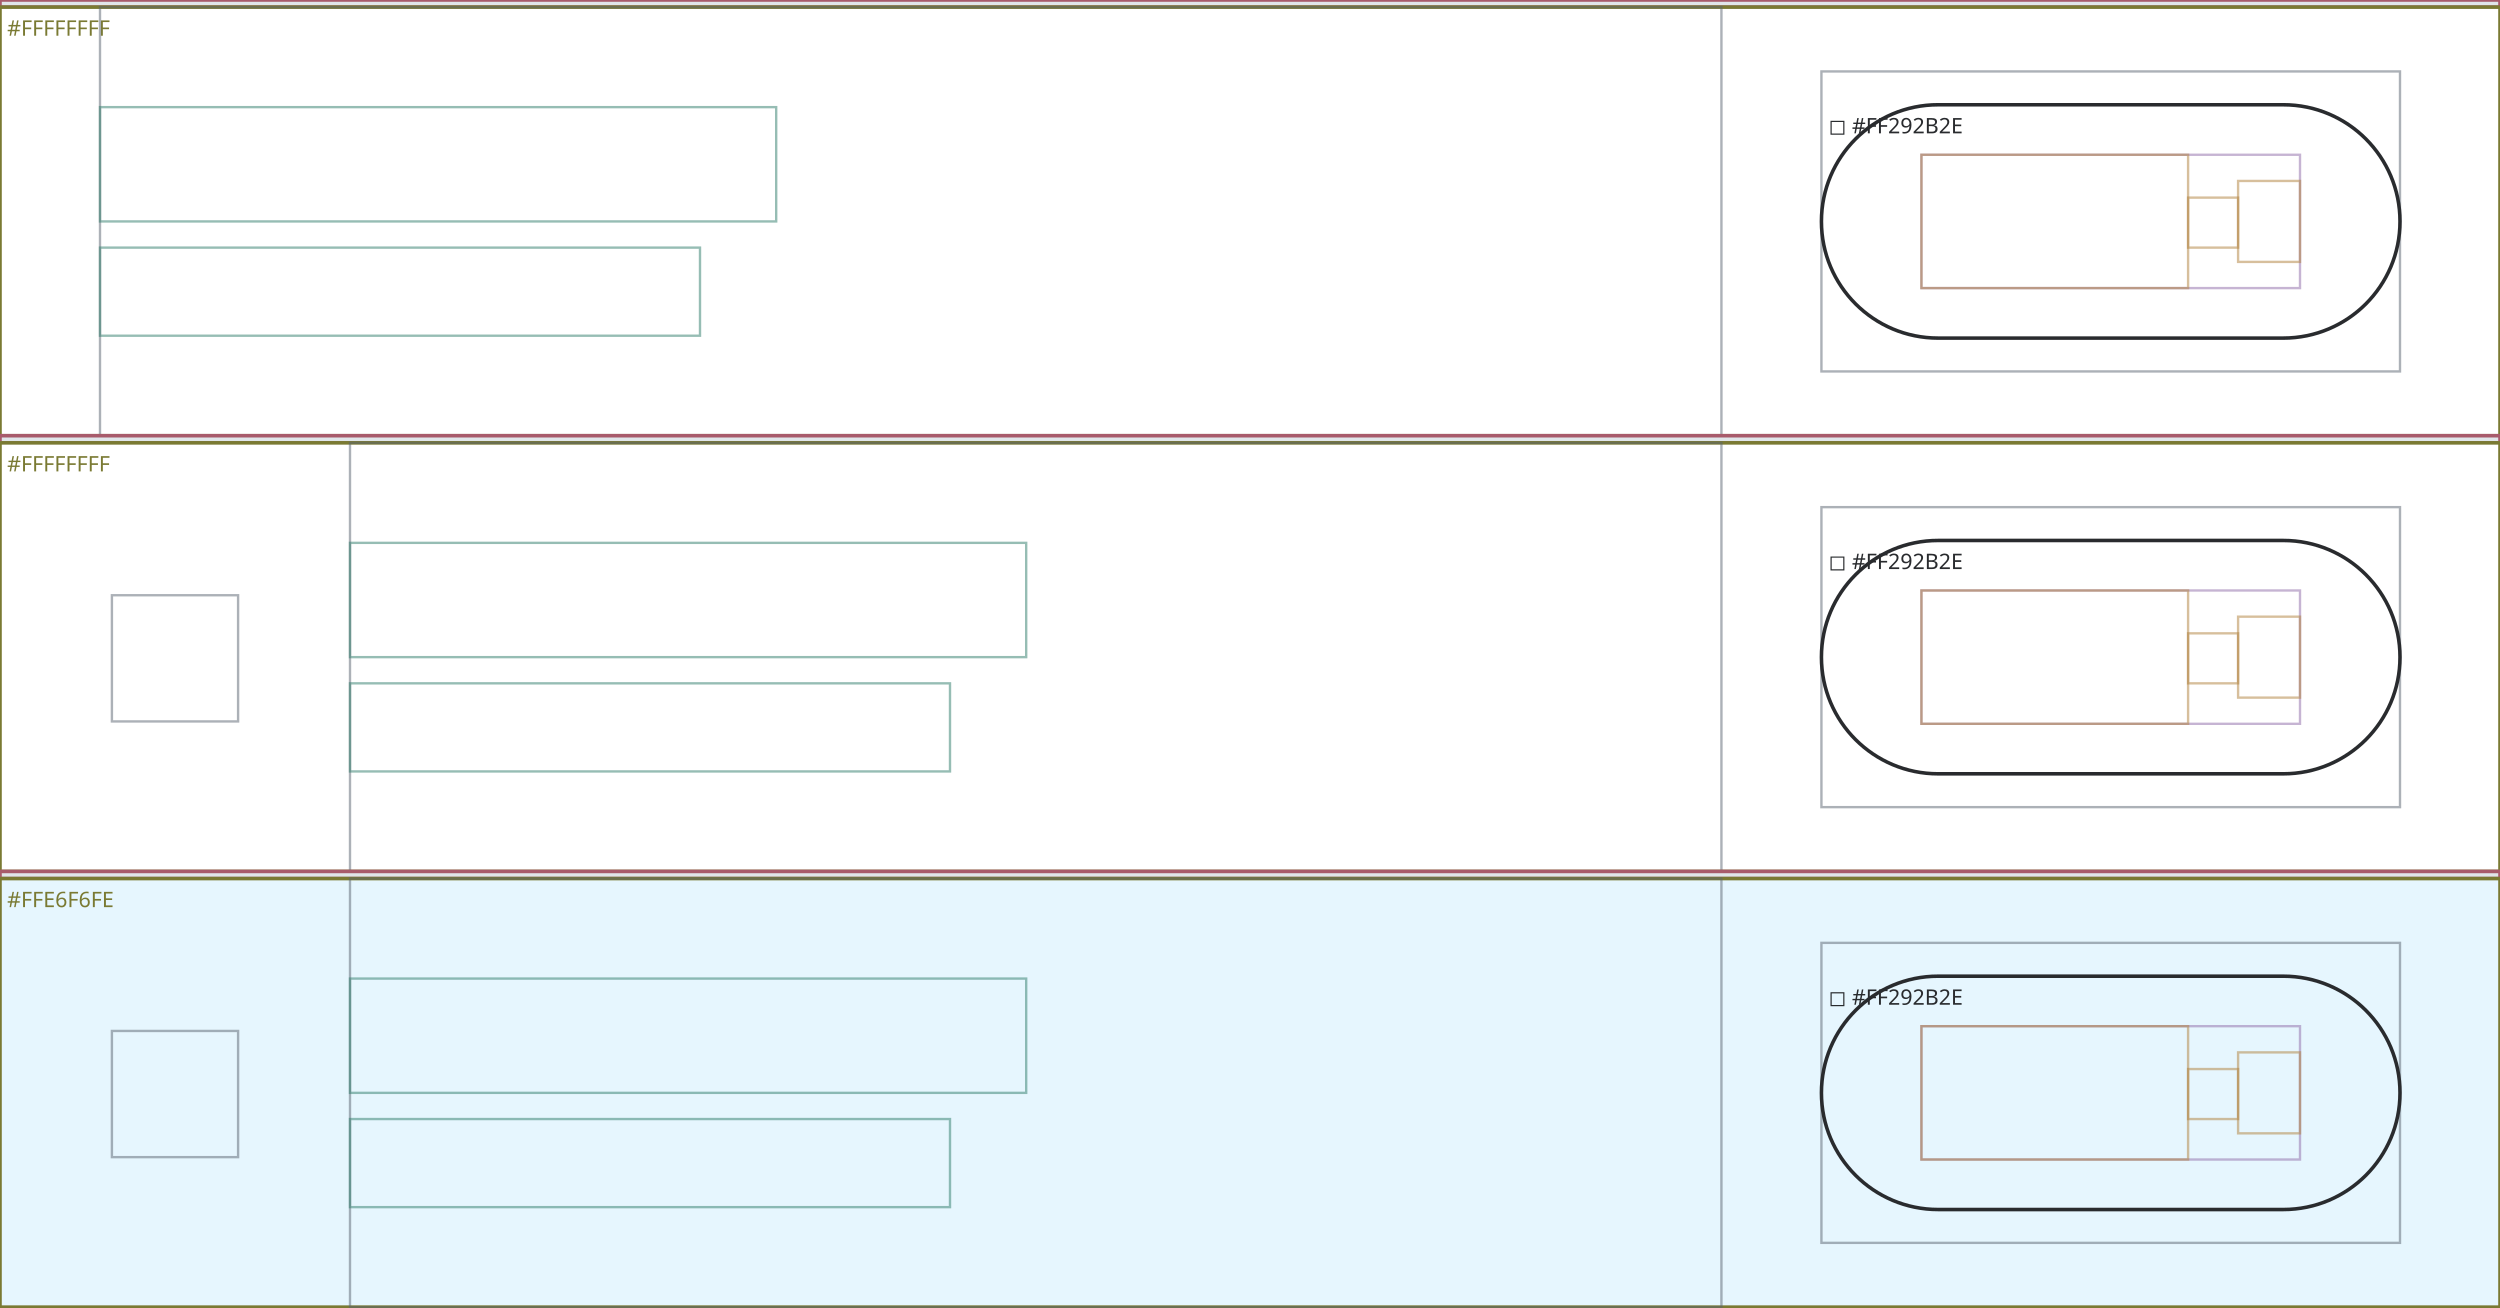
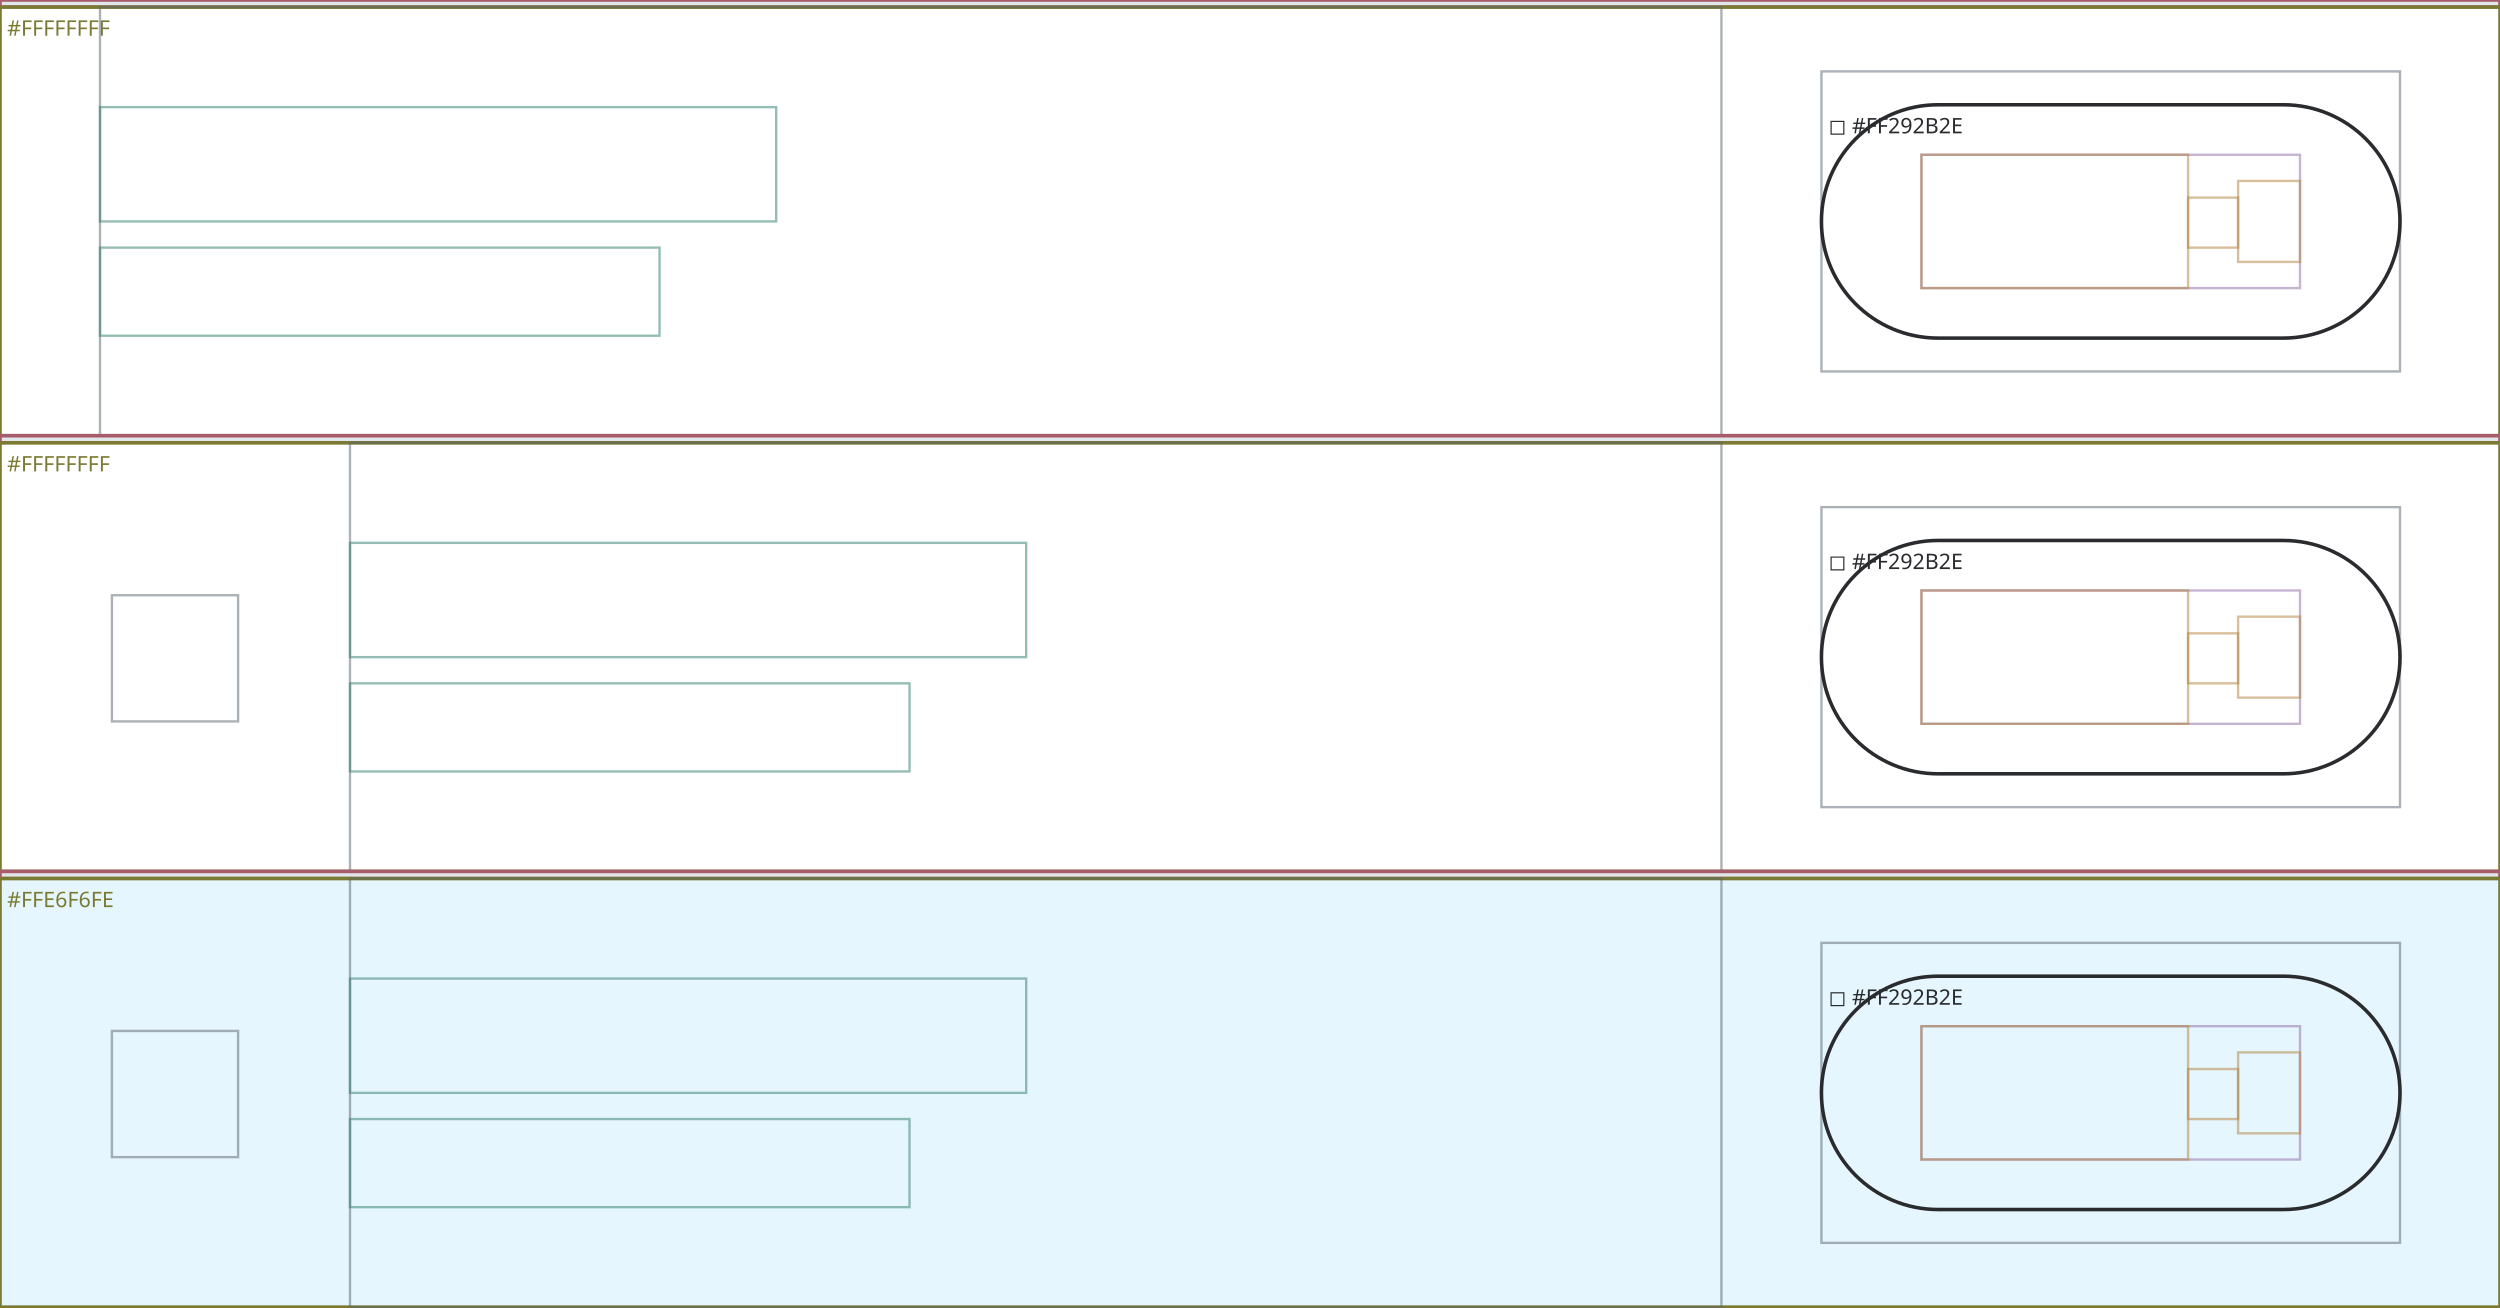
<svg xmlns="http://www.w3.org/2000/svg" viewBox="0 0 1050 549" width="1050" height="549" role="img" aria-label="Content/Bookmark row layout wireframe">
  <rect width="1050" height="549" fill="#ffffff" />
  <g>
    <rect x="0" y="0" width="1050" height="549" fill="none" fill-opacity="0" stroke="#5B6470" stroke-width="1" stroke-opacity="0.5" />
  </g>
  <g>
    <rect x="0" y="0" width="1050" height="549" fill="none" fill-opacity="0" stroke="#2E7D6B" stroke-width="1" stroke-opacity="0.5" />
  </g>
  <g>
    <rect x="0" y="0" width="1050" height="549" fill="#FFFFFF" fill-opacity="1" stroke="#8E6BA8" stroke-width="1.5" stroke-opacity="1" />
    <text x="3" y="12" font-family="system-ui, sans-serif" font-size="9" fill="#8E6BA8">#FFFFFFFF</text>
  </g>
  <g>
    <rect x="0" y="0" width="1050" height="549" fill="none" fill-opacity="0" stroke="#B0813B" stroke-width="1" stroke-opacity="0.5" />
  </g>
  <g>
    <rect x="0" y="0" width="1050" height="183" fill="none" fill-opacity="0" stroke="#3B72A8" stroke-width="1" stroke-opacity="0.5" />
  </g>
  <g>
    <rect x="0" y="0" width="1050" height="3" fill="#E0E6EA" fill-opacity="1" stroke="#A85B6B" stroke-width="1.5" stroke-opacity="1" />
    <text x="3" y="12" font-family="system-ui, sans-serif" font-size="9" fill="#A85B6B">#FFE0E6EA</text>
  </g>
  <g>
    <rect x="0" y="3" width="1050" height="180" fill="none" fill-opacity="0" stroke="#A85B6B" stroke-width="1" stroke-opacity="0.5" />
  </g>
  <g>
    <rect x="0" y="3" width="1050" height="180" fill="none" fill-opacity="0" stroke="#4F8A4A" stroke-width="1" stroke-opacity="0.5" />
  </g>
  <g>
    <rect x="0" y="3" width="1050" height="180" fill="#FFFFFF" fill-opacity="1" stroke="#7A7A33" stroke-width="1.5" stroke-opacity="1" />
    <text x="3" y="15" font-family="system-ui, sans-serif" font-size="9" fill="#7A7A33">#FFFFFFFF</text>
  </g>
  <g>
    <rect x="42" y="3" width="681" height="180" fill="none" fill-opacity="0" stroke="#5B6470" stroke-width="1" stroke-opacity="0.5" />
  </g>
  <g>
    <rect x="42" y="45" width="284" height="48" fill="none" fill-opacity="0" stroke="#2E7D6B" stroke-width="1" stroke-opacity="0.5" />
  </g>
  <g>
-     <rect x="42" y="104" width="252" height="37" fill="none" fill-opacity="0" stroke="#2E7D6B" stroke-width="1" stroke-opacity="0.5" />
+     <rect x="42" y="104" width="235" height="37" fill="none" fill-opacity="0" stroke="#2E7D6B" stroke-width="1" stroke-opacity="0.5" />
  </g>
  <g>
    <rect x="765" y="30" width="243" height="126" fill="none" fill-opacity="0" stroke="#5B6470" stroke-width="1" stroke-opacity="0.5" />
  </g>
  <g>
    <path d="M814,44 H959 A49,49 0 0 1 1008,93 V93 A49,49 0 0 1 959,142 H814 A49,49 0 0 1 765,93 V93 A49,49 0 0 1 814,44 Z" fill="none" fill-opacity="0" stroke="#292B2E" stroke-width="1.5" stroke-opacity="1" />
    <text x="768" y="56" font-family="system-ui, sans-serif" font-size="9" fill="#292B2E">◻ #FF292B2E</text>
  </g>
  <g>
    <rect x="807" y="65" width="159" height="56" fill="none" fill-opacity="0" stroke="#8E6BA8" stroke-width="1" stroke-opacity="0.5" />
  </g>
  <g>
    <rect x="807" y="65" width="112" height="56" fill="none" fill-opacity="0" stroke="#B0813B" stroke-width="1" stroke-opacity="0.5" />
  </g>
  <g>
    <rect x="919" y="83" width="21" height="21" fill="none" fill-opacity="0" stroke="#B0813B" stroke-width="1" stroke-opacity="0.5" />
  </g>
  <g>
    <rect x="940" y="76" width="26" height="34" fill="none" fill-opacity="0" stroke="#B0813B" stroke-width="1" stroke-opacity="0.5" />
  </g>
  <g>
    <rect x="0" y="183" width="1050" height="183" fill="none" fill-opacity="0" stroke="#3B72A8" stroke-width="1" stroke-opacity="0.5" />
  </g>
  <g>
    <rect x="0" y="183" width="1050" height="3" fill="#E0E6EA" fill-opacity="1" stroke="#A85B6B" stroke-width="1.5" stroke-opacity="1" />
    <text x="3" y="195" font-family="system-ui, sans-serif" font-size="9" fill="#A85B6B">#FFE0E6EA</text>
  </g>
  <g>
    <rect x="0" y="186" width="1050" height="180" fill="none" fill-opacity="0" stroke="#A85B6B" stroke-width="1" stroke-opacity="0.5" />
  </g>
  <g>
    <rect x="0" y="186" width="1050" height="180" fill="none" fill-opacity="0" stroke="#4F8A4A" stroke-width="1" stroke-opacity="0.5" />
  </g>
  <g>
    <rect x="0" y="186" width="1050" height="180" fill="#FFFFFF" fill-opacity="1" stroke="#7A7A33" stroke-width="1.5" stroke-opacity="1" />
    <text x="3" y="198" font-family="system-ui, sans-serif" font-size="9" fill="#7A7A33">#FFFFFFFF</text>
  </g>
  <g>
    <rect x="47" y="250" width="53" height="53" fill="none" fill-opacity="0" stroke="#5B6470" stroke-width="1" stroke-opacity="0.5" />
  </g>
  <g>
    <rect x="147" y="186" width="576" height="180" fill="none" fill-opacity="0" stroke="#5B6470" stroke-width="1" stroke-opacity="0.5" />
  </g>
  <g>
    <rect x="147" y="228" width="284" height="48" fill="none" fill-opacity="0" stroke="#2E7D6B" stroke-width="1" stroke-opacity="0.5" />
  </g>
  <g>
-     <rect x="147" y="287" width="252" height="37" fill="none" fill-opacity="0" stroke="#2E7D6B" stroke-width="1" stroke-opacity="0.5" />
+     <rect x="147" y="287" width="235" height="37" fill="none" fill-opacity="0" stroke="#2E7D6B" stroke-width="1" stroke-opacity="0.5" />
  </g>
  <g>
    <rect x="765" y="213" width="243" height="126" fill="none" fill-opacity="0" stroke="#5B6470" stroke-width="1" stroke-opacity="0.5" />
  </g>
  <g>
    <path d="M814,227 H959 A49,49 0 0 1 1008,276 V276 A49,49 0 0 1 959,325 H814 A49,49 0 0 1 765,276 V276 A49,49 0 0 1 814,227 Z" fill="none" fill-opacity="0" stroke="#292B2E" stroke-width="1.5" stroke-opacity="1" />
    <text x="768" y="239" font-family="system-ui, sans-serif" font-size="9" fill="#292B2E">◻ #FF292B2E</text>
  </g>
  <g>
    <rect x="807" y="248" width="159" height="56" fill="none" fill-opacity="0" stroke="#8E6BA8" stroke-width="1" stroke-opacity="0.5" />
  </g>
  <g>
    <rect x="807" y="248" width="112" height="56" fill="none" fill-opacity="0" stroke="#B0813B" stroke-width="1" stroke-opacity="0.5" />
  </g>
  <g>
    <rect x="919" y="266" width="21" height="21" fill="none" fill-opacity="0" stroke="#B0813B" stroke-width="1" stroke-opacity="0.5" />
  </g>
  <g>
    <rect x="940" y="259" width="26" height="34" fill="none" fill-opacity="0" stroke="#B0813B" stroke-width="1" stroke-opacity="0.5" />
  </g>
  <g>
    <rect x="0" y="366" width="1050" height="183" fill="none" fill-opacity="0" stroke="#3B72A8" stroke-width="1" stroke-opacity="0.5" />
  </g>
  <g>
    <rect x="0" y="366" width="1050" height="3" fill="#E0E6EA" fill-opacity="1" stroke="#A85B6B" stroke-width="1.5" stroke-opacity="1" />
    <text x="3" y="378" font-family="system-ui, sans-serif" font-size="9" fill="#A85B6B">#FFE0E6EA</text>
  </g>
  <g>
    <rect x="0" y="369" width="1050" height="180" fill="none" fill-opacity="0" stroke="#A85B6B" stroke-width="1" stroke-opacity="0.5" />
  </g>
  <g>
    <rect x="0" y="369" width="1050" height="180" fill="none" fill-opacity="0" stroke="#4F8A4A" stroke-width="1" stroke-opacity="0.5" />
  </g>
  <g>
    <rect x="0" y="369" width="1050" height="180" fill="#E6F6FE" fill-opacity="1" stroke="#7A7A33" stroke-width="1.5" stroke-opacity="1" />
    <text x="3" y="381" font-family="system-ui, sans-serif" font-size="9" fill="#7A7A33">#FFE6F6FE</text>
  </g>
  <g>
    <rect x="47" y="433" width="53" height="53" fill="none" fill-opacity="0" stroke="#5B6470" stroke-width="1" stroke-opacity="0.5" />
  </g>
  <g>
    <rect x="147" y="369" width="576" height="180" fill="none" fill-opacity="0" stroke="#5B6470" stroke-width="1" stroke-opacity="0.5" />
  </g>
  <g>
    <rect x="147" y="411" width="284" height="48" fill="none" fill-opacity="0" stroke="#2E7D6B" stroke-width="1" stroke-opacity="0.5" />
  </g>
  <g>
-     <rect x="147" y="470" width="252" height="37" fill="none" fill-opacity="0" stroke="#2E7D6B" stroke-width="1" stroke-opacity="0.5" />
+     <rect x="147" y="470" width="235" height="37" fill="none" fill-opacity="0" stroke="#2E7D6B" stroke-width="1" stroke-opacity="0.5" />
  </g>
  <g>
    <rect x="765" y="396" width="243" height="126" fill="none" fill-opacity="0" stroke="#5B6470" stroke-width="1" stroke-opacity="0.5" />
  </g>
  <g>
    <path d="M814,410 H959 A49,49 0 0 1 1008,459 V459 A49,49 0 0 1 959,508 H814 A49,49 0 0 1 765,459 V459 A49,49 0 0 1 814,410 Z" fill="none" fill-opacity="0" stroke="#292B2E" stroke-width="1.5" stroke-opacity="1" />
    <text x="768" y="422" font-family="system-ui, sans-serif" font-size="9" fill="#292B2E">◻ #FF292B2E</text>
  </g>
  <g>
    <rect x="807" y="431" width="159" height="56" fill="none" fill-opacity="0" stroke="#8E6BA8" stroke-width="1" stroke-opacity="0.5" />
  </g>
  <g>
    <rect x="807" y="431" width="112" height="56" fill="none" fill-opacity="0" stroke="#B0813B" stroke-width="1" stroke-opacity="0.5" />
  </g>
  <g>
    <rect x="919" y="449" width="21" height="21" fill="none" fill-opacity="0" stroke="#B0813B" stroke-width="1" stroke-opacity="0.5" />
  </g>
  <g>
    <rect x="940" y="442" width="26" height="34" fill="none" fill-opacity="0" stroke="#B0813B" stroke-width="1" stroke-opacity="0.5" />
  </g>
</svg>
